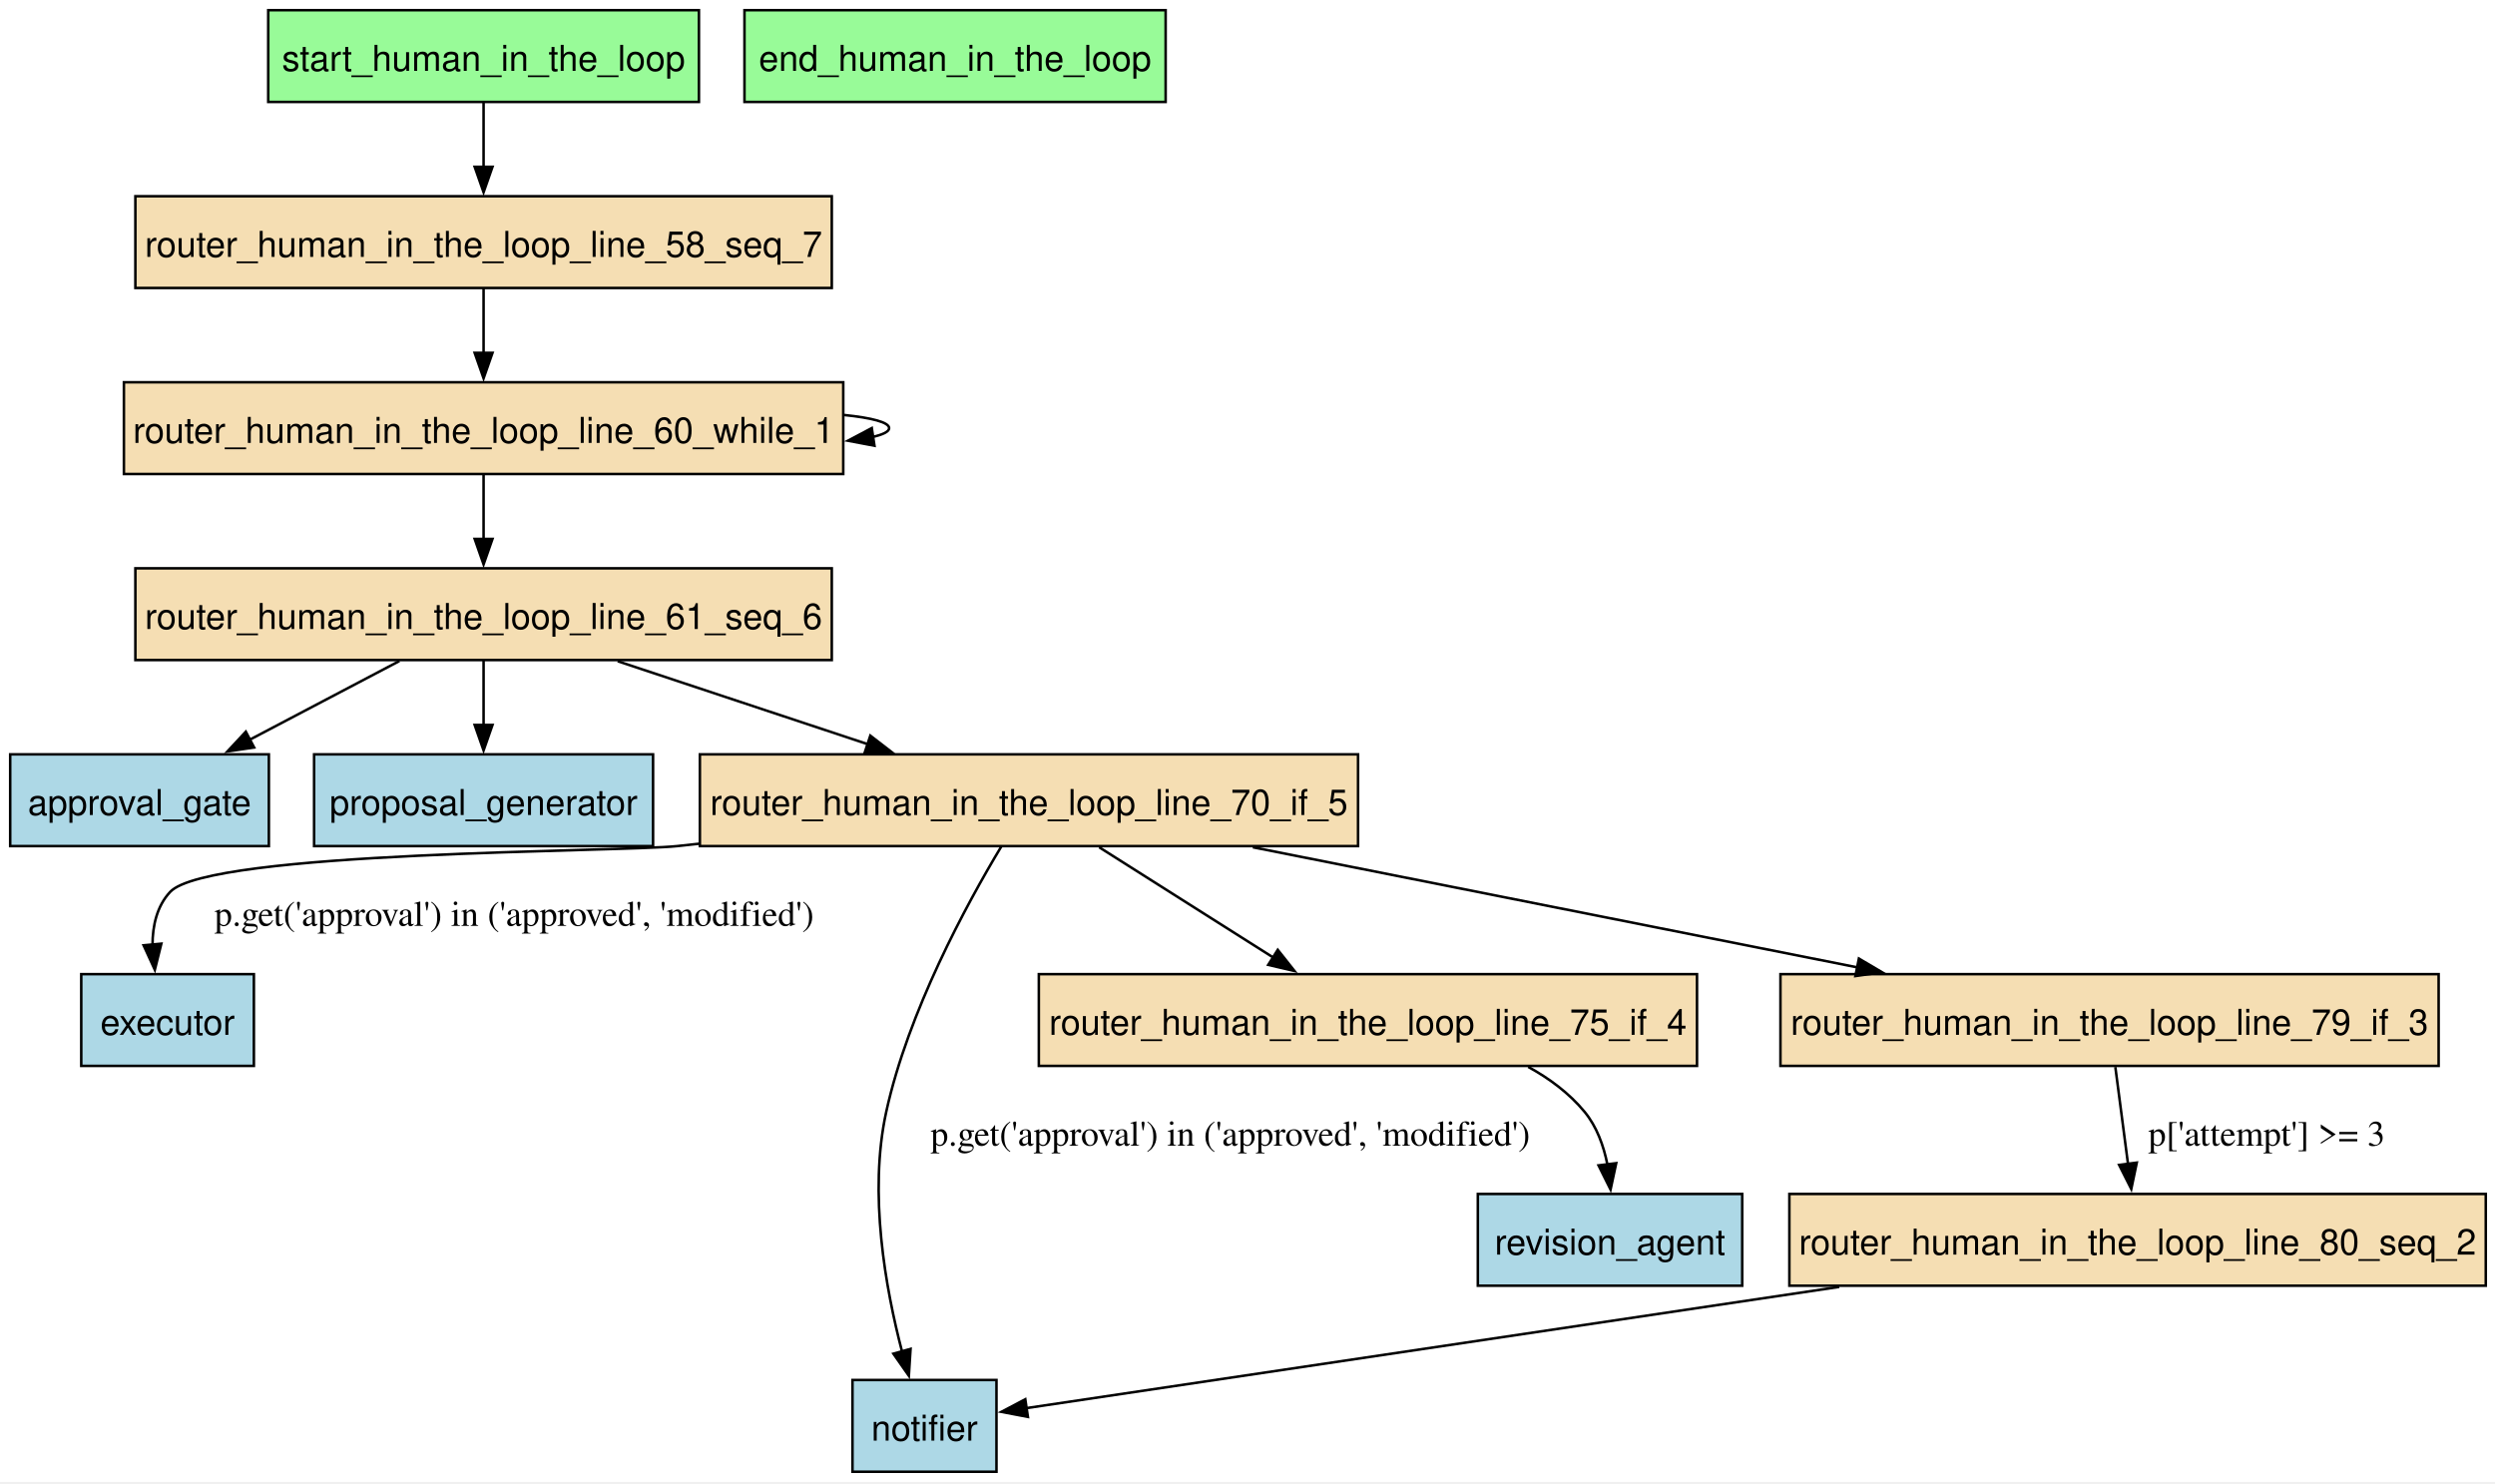
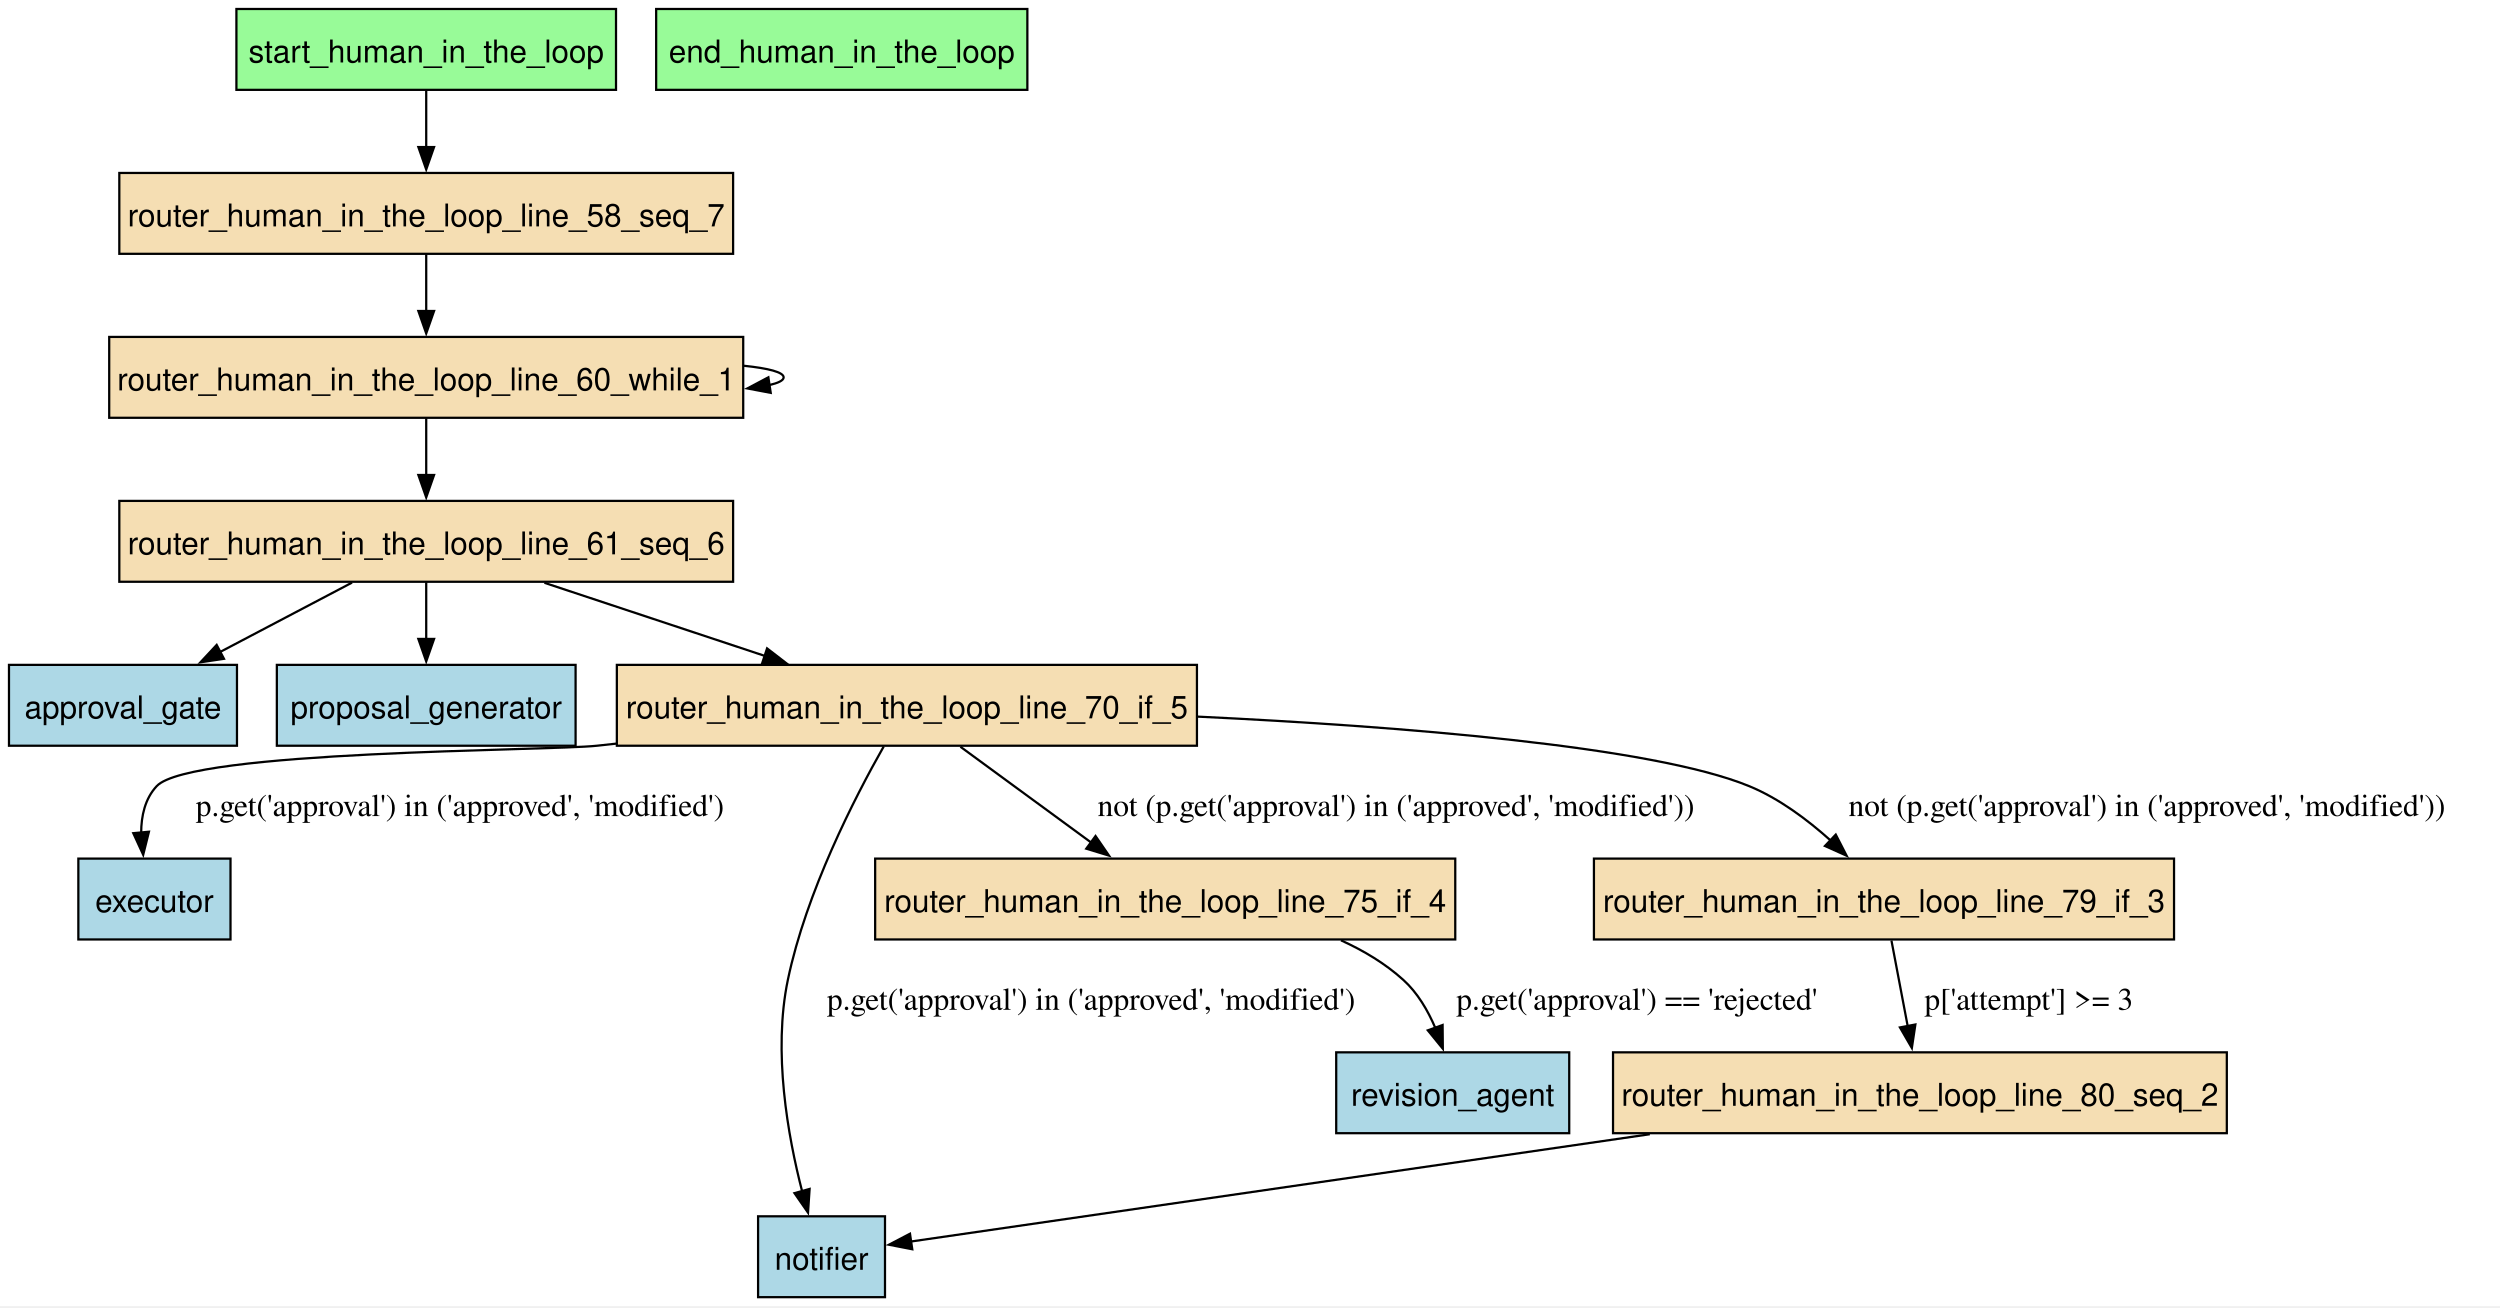
- <svg xmlns="http://www.w3.org/2000/svg" width="979pt" height="582pt" viewBox="0.00 0.00 979.00 582.00">
+ <svg xmlns="http://www.w3.org/2000/svg" width="1113pt" height="582pt" viewBox="0.00 0.00 1113.00 582.00">
  <g id="graph0" class="graph" transform="scale(1 1) rotate(0) translate(4 577.5)">
-     <polygon fill="white" stroke="none" points="-4,4 -4,-577.5 975.38,-577.5 975.38,4 -4,4" />
+     <polygon fill="white" stroke="none" points="-4,4 -4,-577.5 1109.19,-577.5 1109.19,4 -4,4" />
    <g id="node1" class="node">
      <polygon fill="lightblue" stroke="black" points="101.5,-281.5 0,-281.5 0,-245.5 101.5,-245.5 101.5,-281.5" />
      <text xml:space="preserve" text-anchor="middle" x="50.75" y="-257.7" font-family="Helvetica,sans-Serif" font-size="14.00">approval_gate</text>
    </g>
    <g id="node2" class="node">
      <polygon fill="palegreen" stroke="black" points="453.38,-573.5 288.12,-573.5 288.12,-537.5 453.38,-537.5 453.38,-573.5" />
      <text xml:space="preserve" text-anchor="middle" x="370.75" y="-549.7" font-family="Helvetica,sans-Serif" font-size="14.00">end_human_in_the_loop</text>
    </g>
    <g id="node3" class="node">
-       <polygon fill="lightblue" stroke="black" points="95.62,-195.25 27.88,-195.25 27.88,-159.25 95.62,-159.25 95.62,-195.25" />
-       <text xml:space="preserve" text-anchor="middle" x="61.75" y="-171.45" font-family="Helvetica,sans-Serif" font-size="14.00">executor</text>
+       <polygon fill="lightblue" stroke="black" points="98.62,-195.25 30.88,-195.25 30.88,-159.25 98.62,-159.25 98.62,-195.25" />
+       <text xml:space="preserve" text-anchor="middle" x="64.75" y="-171.45" font-family="Helvetica,sans-Serif" font-size="14.00">executor</text>
    </g>
    <g id="node4" class="node">
-       <polygon fill="lightblue" stroke="black" points="387,-36 330.5,-36 330.5,0 387,0 387,-36" />
-       <text xml:space="preserve" text-anchor="middle" x="358.75" y="-12.2" font-family="Helvetica,sans-Serif" font-size="14.00">notifier</text>
+       <polygon fill="lightblue" stroke="black" points="390,-36 333.5,-36 333.5,0 390,0 390,-36" />
+       <text xml:space="preserve" text-anchor="middle" x="361.75" y="-12.2" font-family="Helvetica,sans-Serif" font-size="14.00">notifier</text>
    </g>
    <g id="node5" class="node">
      <polygon fill="lightblue" stroke="black" points="252.25,-281.5 119.25,-281.5 119.25,-245.5 252.25,-245.5 252.25,-281.5" />
      <text xml:space="preserve" text-anchor="middle" x="185.75" y="-257.7" font-family="Helvetica,sans-Serif" font-size="14.00">proposal_generator</text>
    </g>
    <g id="node6" class="node">
-       <polygon fill="lightblue" stroke="black" points="679.62,-109 575.88,-109 575.88,-73 679.62,-73 679.62,-109" />
-       <text xml:space="preserve" text-anchor="middle" x="627.75" y="-85.2" font-family="Helvetica,sans-Serif" font-size="14.00">revision_agent</text>
+       <polygon fill="lightblue" stroke="black" points="694.62,-109 590.88,-109 590.88,-73 694.62,-73 694.62,-109" />
+       <text xml:space="preserve" text-anchor="middle" x="642.75" y="-85.2" font-family="Helvetica,sans-Serif" font-size="14.00">revision_agent</text>
    </g>
    <g id="node7" class="node">
      <polygon fill="wheat" stroke="black" points="322.38,-500.5 49.12,-500.5 49.12,-464.5 322.38,-464.5 322.38,-500.5" />
      <text xml:space="preserve" text-anchor="middle" x="185.75" y="-476.7" font-family="Helvetica,sans-Serif" font-size="14.00">router_human_in_the_loop_line_58_seq_7</text>
    </g>
    <g id="node8" class="node">
      <polygon fill="wheat" stroke="black" points="326.88,-427.5 44.62,-427.5 44.62,-391.5 326.88,-391.5 326.88,-427.5" />
      <text xml:space="preserve" text-anchor="middle" x="185.75" y="-403.7" font-family="Helvetica,sans-Serif" font-size="14.00">router_human_in_the_loop_line_60_while_1</text>
    </g>
    <g id="edge14" class="edge">
      <path fill="none" stroke="black" d="M185.75,-464.31C185.75,-456.73 185.75,-447.6 185.75,-439.04" />
      <polygon fill="black" stroke="black" points="189.25,-439.04 185.75,-429.04 182.25,-439.04 189.25,-439.04" />
    </g>
    <g id="edge13" class="edge">
      <path fill="none" stroke="black" d="M327.22,-414.66C338.14,-413.52 344.88,-411.8 344.88,-409.5 344.88,-408.13 342.5,-406.97 338.29,-406.02" />
      <polygon fill="black" stroke="black" points="339.13,-402.6 328.71,-404.57 338.08,-409.53 339.13,-402.6" />
    </g>
    <g id="node9" class="node">
      <polygon fill="wheat" stroke="black" points="322.38,-354.5 49.12,-354.5 49.12,-318.5 322.38,-318.5 322.38,-354.5" />
      <text xml:space="preserve" text-anchor="middle" x="185.75" y="-330.7" font-family="Helvetica,sans-Serif" font-size="14.00">router_human_in_the_loop_line_61_seq_6</text>
    </g>
    <g id="edge12" class="edge">
      <path fill="none" stroke="black" d="M185.75,-391.31C185.75,-383.73 185.75,-374.6 185.75,-366.04" />
      <polygon fill="black" stroke="black" points="189.25,-366.04 185.75,-356.04 182.25,-366.04 189.25,-366.04" />
    </g>
    <g id="edge10" class="edge">
      <path fill="none" stroke="black" d="M152.73,-318.13C134.99,-308.81 112.92,-297.2 93.85,-287.17" />
      <polygon fill="black" stroke="black" points="95.72,-284.2 85.24,-282.64 92.46,-290.39 95.72,-284.2" />
    </g>
    <g id="edge9" class="edge">
      <path fill="none" stroke="black" d="M185.75,-318.31C185.75,-310.73 185.75,-301.6 185.75,-293.04" />
      <polygon fill="black" stroke="black" points="189.25,-293.04 185.75,-283.04 182.25,-293.04 189.25,-293.04" />
    </g>
    <g id="node10" class="node">
      <polygon fill="wheat" stroke="black" points="528.88,-281.5 270.62,-281.5 270.62,-245.5 528.88,-245.5 528.88,-281.5" />
      <text xml:space="preserve" text-anchor="middle" x="399.75" y="-257.7" font-family="Helvetica,sans-Serif" font-size="14.00">router_human_in_the_loop_line_70_if_5</text>
    </g>
    <g id="edge11" class="edge">
      <path fill="none" stroke="black" d="M238.37,-318.04C268.04,-308.2 305.31,-295.83 336.55,-285.47" />
      <polygon fill="black" stroke="black" points="337.5,-288.84 345.89,-282.37 335.3,-282.2 337.5,-288.84" />
    </g>
    <g id="edge7" class="edge">
-       <path fill="none" stroke="black" d="M270.48,-246.45C267.54,-246.12 264.63,-245.81 261.75,-245.5 239.67,-243.14 77.89,-243.74 62.75,-227.5 57.56,-221.93 55.86,-214.29 55.84,-206.68" />
-       <polygon fill="black" stroke="black" points="59.31,-207.22 56.75,-196.94 52.34,-206.57 59.31,-207.22" />
-       <text xml:space="preserve" text-anchor="middle" x="197.75" y="-214.2" font-family="Times,serif" font-size="14.00">p.get('approval') in ('approved', 'modified')</text>
+       <path fill="none" stroke="black" d="M270.48,-246.45C267.54,-246.13 264.63,-245.81 261.75,-245.5 240.01,-243.16 80.65,-243.51 65.75,-227.5 60.56,-221.93 58.86,-214.28 58.85,-206.67" />
+       <polygon fill="black" stroke="black" points="62.31,-207.22 59.75,-196.94 55.34,-206.57 62.31,-207.22" />
+       <text xml:space="preserve" text-anchor="middle" x="200.75" y="-214.2" font-family="Times,serif" font-size="14.00">p.get('approval') in ('approved', 'modified')</text>
    </g>
    <g id="edge8" class="edge">
-       <path fill="none" stroke="black" d="M388.86,-245.28C375.17,-222.51 352.41,-180.66 343.75,-141.25 336.74,-109.34 343.44,-71.97 349.98,-47.02" />
-       <polygon fill="black" stroke="black" points="353.29,-48.21 352.62,-37.64 346.55,-46.32 353.29,-48.21" />
-       <text xml:space="preserve" text-anchor="middle" x="478.75" y="-127.95" font-family="Times,serif" font-size="14.00">p.get('approval') in ('approved', 'modified')</text>
+       <path fill="none" stroke="black" d="M389.44,-245.19C376.47,-222.33 354.93,-180.38 346.75,-141.25 340.07,-109.27 346.7,-71.91 353.14,-46.99" />
+       <polygon fill="black" stroke="black" points="356.44,-48.19 355.73,-37.62 349.7,-46.32 356.44,-48.19" />
+       <text xml:space="preserve" text-anchor="middle" x="481.75" y="-127.95" font-family="Times,serif" font-size="14.00">p.get('approval') in ('approved', 'modified')</text>
    </g>
    <g id="node11" class="node">
-       <polygon fill="wheat" stroke="black" points="661.88,-195.25 403.62,-195.25 403.62,-159.25 661.88,-159.25 661.88,-195.25" />
-       <text xml:space="preserve" text-anchor="middle" x="532.75" y="-171.45" font-family="Helvetica,sans-Serif" font-size="14.00">router_human_in_the_loop_line_75_if_4</text>
+       <polygon fill="wheat" stroke="black" points="643.88,-195.25 385.62,-195.25 385.62,-159.25 643.88,-159.25 643.88,-195.25" />
+       <text xml:space="preserve" text-anchor="middle" x="514.75" y="-171.45" font-family="Helvetica,sans-Serif" font-size="14.00">router_human_in_the_loop_line_75_if_4</text>
    </g>
    <g id="edge5" class="edge">
-       <path fill="none" stroke="black" d="M427.31,-245.04C447.1,-232.5 474,-215.46 495.68,-201.73" />
-       <polygon fill="black" stroke="black" points="497.37,-204.8 503.95,-196.49 493.63,-198.89 497.37,-204.8" />
+       <path fill="none" stroke="black" d="M423.58,-245.04C440.39,-232.73 463.12,-216.08 481.68,-202.48" />
+       <polygon fill="black" stroke="black" points="483.73,-205.31 489.73,-196.58 479.6,-199.67 483.73,-205.31" />
+       <text xml:space="preserve" text-anchor="middle" x="617.51" y="-214.2" font-family="Times,serif" font-size="14.00">not (p.get('approval') in ('approved', 'modified'))</text>
    </g>
    <g id="node12" class="node">
-       <polygon fill="wheat" stroke="black" points="952.88,-195.25 694.62,-195.25 694.62,-159.25 952.88,-159.25 952.88,-195.25" />
-       <text xml:space="preserve" text-anchor="middle" x="823.75" y="-171.45" font-family="Helvetica,sans-Serif" font-size="14.00">router_human_in_the_loop_line_79_if_3</text>
+       <polygon fill="wheat" stroke="black" points="963.88,-195.25 705.62,-195.25 705.62,-159.25 963.88,-159.25 963.88,-195.25" />
+       <text xml:space="preserve" text-anchor="middle" x="834.75" y="-171.45" font-family="Helvetica,sans-Serif" font-size="14.00">router_human_in_the_loop_line_79_if_3</text>
    </g>
    <g id="edge6" class="edge">
-       <path fill="none" stroke="black" d="M487.6,-245.04C556.82,-231.29 653.29,-212.12 725.15,-197.84" />
-       <polygon fill="black" stroke="black" points="725.4,-201.36 734.52,-195.98 724.03,-194.5 725.4,-201.36" />
+       <path fill="none" stroke="black" d="M529.17,-258.46C619.57,-254.12 731.51,-245.28 774.75,-227.5 788.05,-222.03 800.69,-212.56 810.91,-203.38" />
+       <polygon fill="black" stroke="black" points="813.28,-205.95 818.12,-196.53 808.46,-200.87 813.28,-205.95" />
+       <text xml:space="preserve" text-anchor="middle" x="951.81" y="-214.2" font-family="Times,serif" font-size="14.00">not (p.get('approval') in ('approved', 'modified'))</text>
    </g>
    <g id="edge4" class="edge">
-       <path fill="none" stroke="black" d="M595.64,-158.87C604.01,-154.28 611.75,-148.51 617.75,-141.25 622.56,-135.42 625.26,-127.9 626.73,-120.5" />
-       <polygon fill="black" stroke="black" points="630.18,-121.08 627.96,-110.72 623.24,-120.21 630.18,-121.08" />
+       <path fill="none" stroke="black" d="M593.01,-158.86C603.1,-154.29 612.7,-148.53 620.75,-141.25 627.08,-135.53 631.69,-127.65 635,-119.86" />
+       <polygon fill="black" stroke="black" points="638.25,-121.18 638.35,-110.59 631.66,-118.8 638.25,-121.18" />
+       <text xml:space="preserve" text-anchor="middle" x="724.72" y="-127.95" font-family="Times,serif" font-size="14.00">p.get('approval') == 'rejected'</text>
    </g>
    <g id="node13" class="node">
-       <polygon fill="wheat" stroke="black" points="971.38,-109 698.12,-109 698.12,-73 971.38,-73 971.38,-109" />
-       <text xml:space="preserve" text-anchor="middle" x="834.75" y="-85.2" font-family="Helvetica,sans-Serif" font-size="14.00">router_human_in_the_loop_line_80_seq_2</text>
+       <polygon fill="wheat" stroke="black" points="987.38,-109 714.12,-109 714.12,-73 987.38,-73 987.38,-109" />
+       <text xml:space="preserve" text-anchor="middle" x="850.75" y="-85.2" font-family="Helvetica,sans-Serif" font-size="14.00">router_human_in_the_loop_line_80_seq_2</text>
    </g>
    <g id="edge3" class="edge">
-       <path fill="none" stroke="black" d="M826.03,-158.79C827.46,-147.84 829.34,-133.44 830.99,-120.82" />
-       <polygon fill="black" stroke="black" points="834.45,-121.3 832.28,-110.94 827.51,-120.4 834.45,-121.3" />
-       <text xml:space="preserve" text-anchor="middle" x="885.41" y="-127.95" font-family="Times,serif" font-size="14.00">p['attempt'] &gt;= 3</text>
+       <path fill="none" stroke="black" d="M838.07,-158.79C840.17,-147.72 842.94,-133.14 845.35,-120.43" />
+       <polygon fill="black" stroke="black" points="848.73,-121.4 847.16,-110.92 841.85,-120.09 848.73,-121.4" />
+       <text xml:space="preserve" text-anchor="middle" x="899.21" y="-127.95" font-family="Times,serif" font-size="14.00">p['attempt'] &gt;= 3</text>
    </g>
    <g id="edge2" class="edge">
-       <path fill="none" stroke="black" d="M717.7,-72.54C613.87,-57.05 468.22,-35.33 398.71,-24.96" />
-       <polygon fill="black" stroke="black" points="399.34,-21.52 388.93,-23.5 398.31,-28.44 399.34,-21.52" />
+       <path fill="none" stroke="black" d="M730.5,-72.54C623.08,-56.94 472.08,-35.02 401.3,-24.74" />
+       <polygon fill="black" stroke="black" points="402.14,-21.33 391.74,-23.35 401.13,-28.25 402.14,-21.33" />
    </g>
    <g id="node14" class="node">
      <polygon fill="palegreen" stroke="black" points="270.25,-573.5 101.25,-573.5 101.25,-537.5 270.25,-537.5 270.25,-573.5" />
      <text xml:space="preserve" text-anchor="middle" x="185.75" y="-549.7" font-family="Helvetica,sans-Serif" font-size="14.00">start_human_in_the_loop</text>
    </g>
    <g id="edge1" class="edge">
      <path fill="none" stroke="black" d="M185.75,-537.31C185.75,-529.73 185.75,-520.6 185.75,-512.04" />
      <polygon fill="black" stroke="black" points="189.25,-512.04 185.75,-502.04 182.25,-512.04 189.25,-512.04" />
    </g>
  </g>
</svg>
